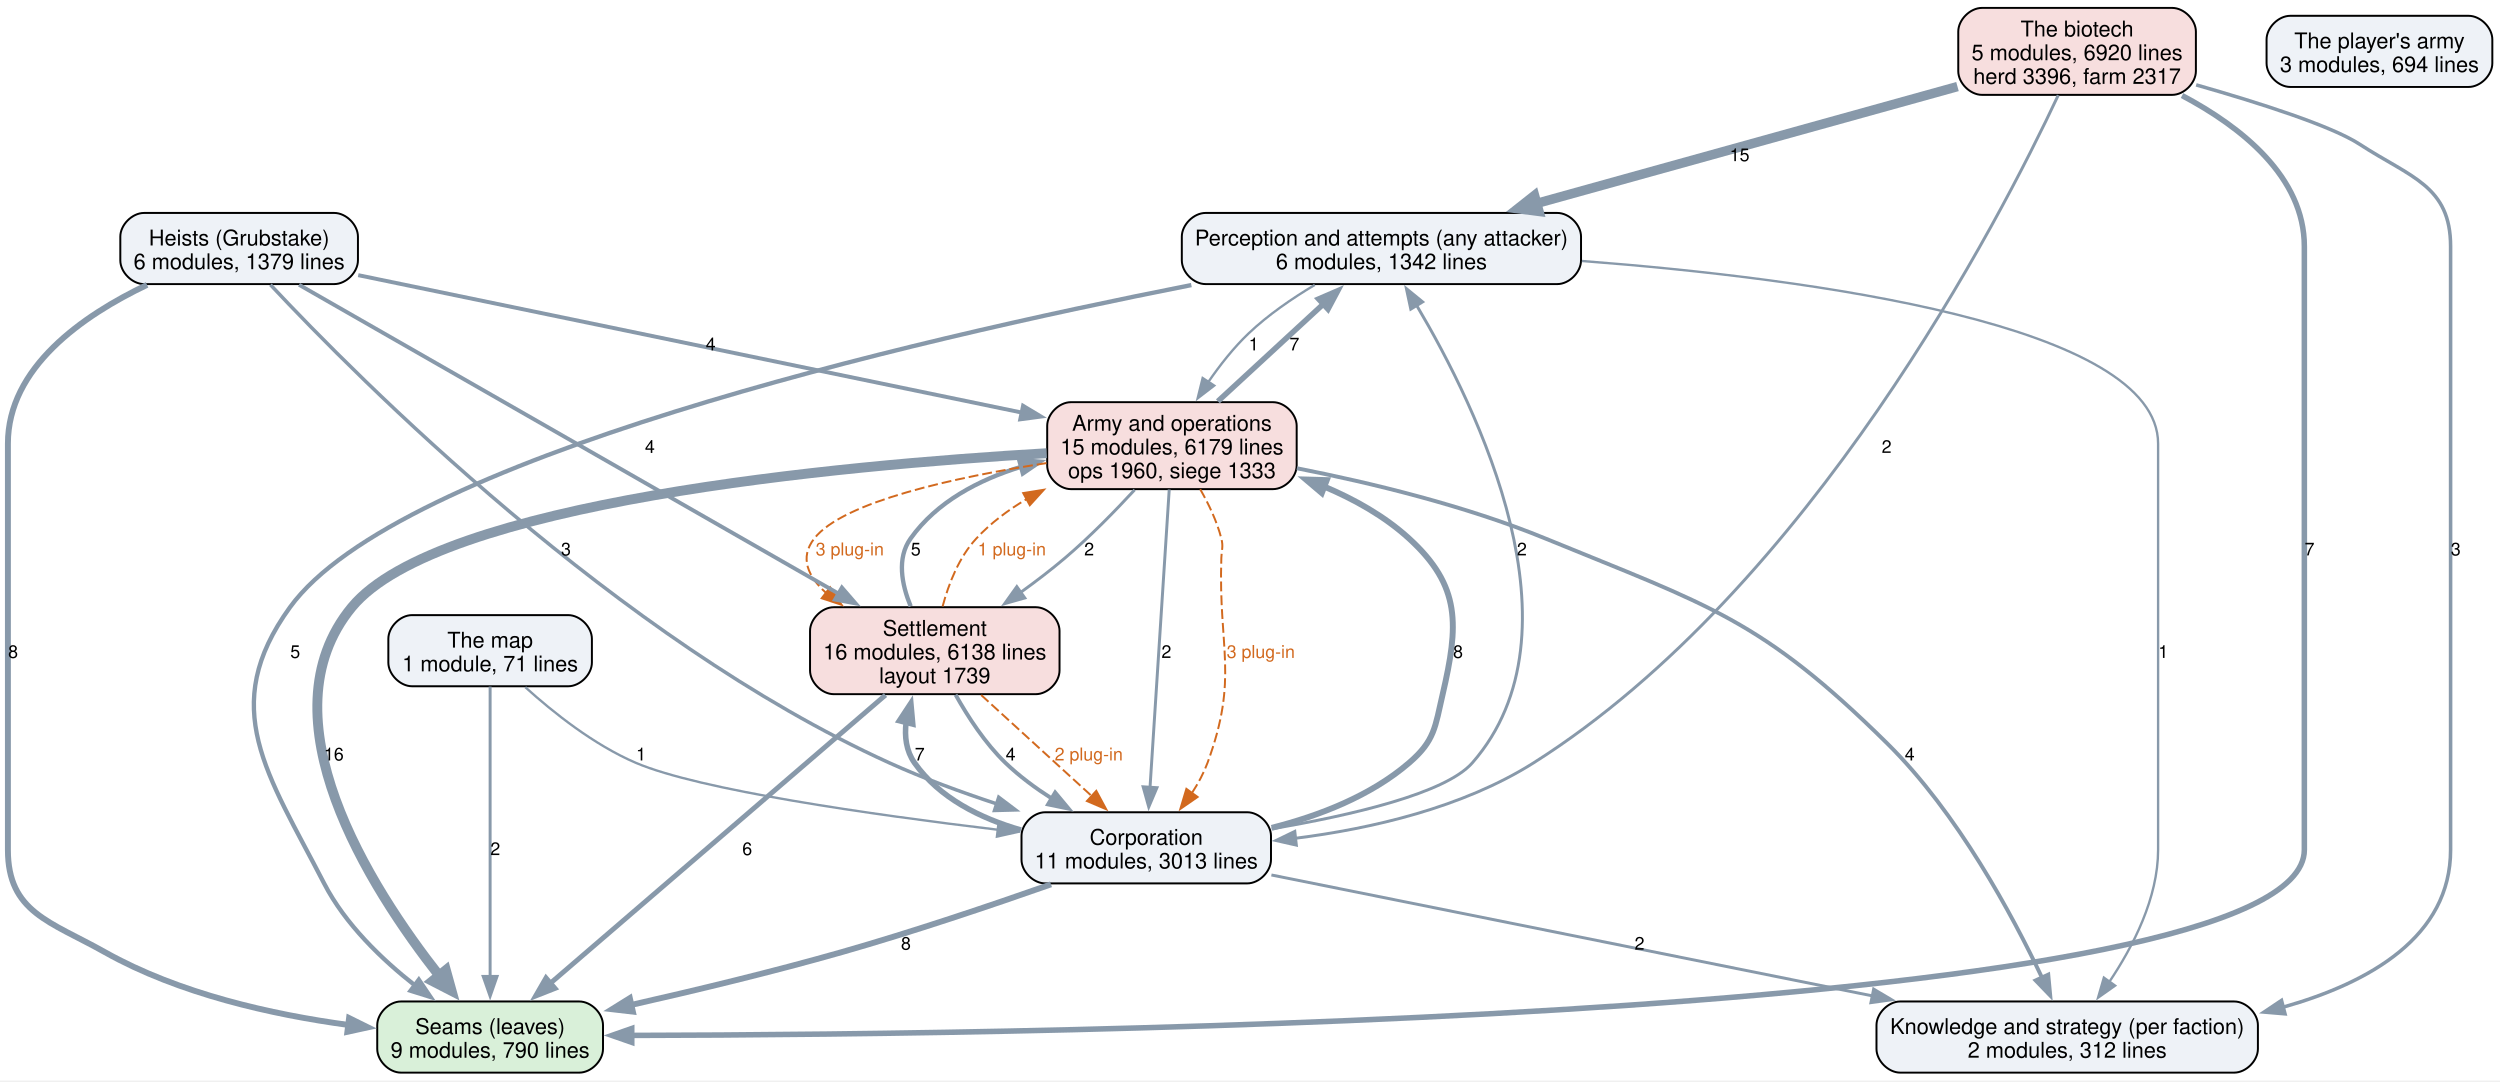
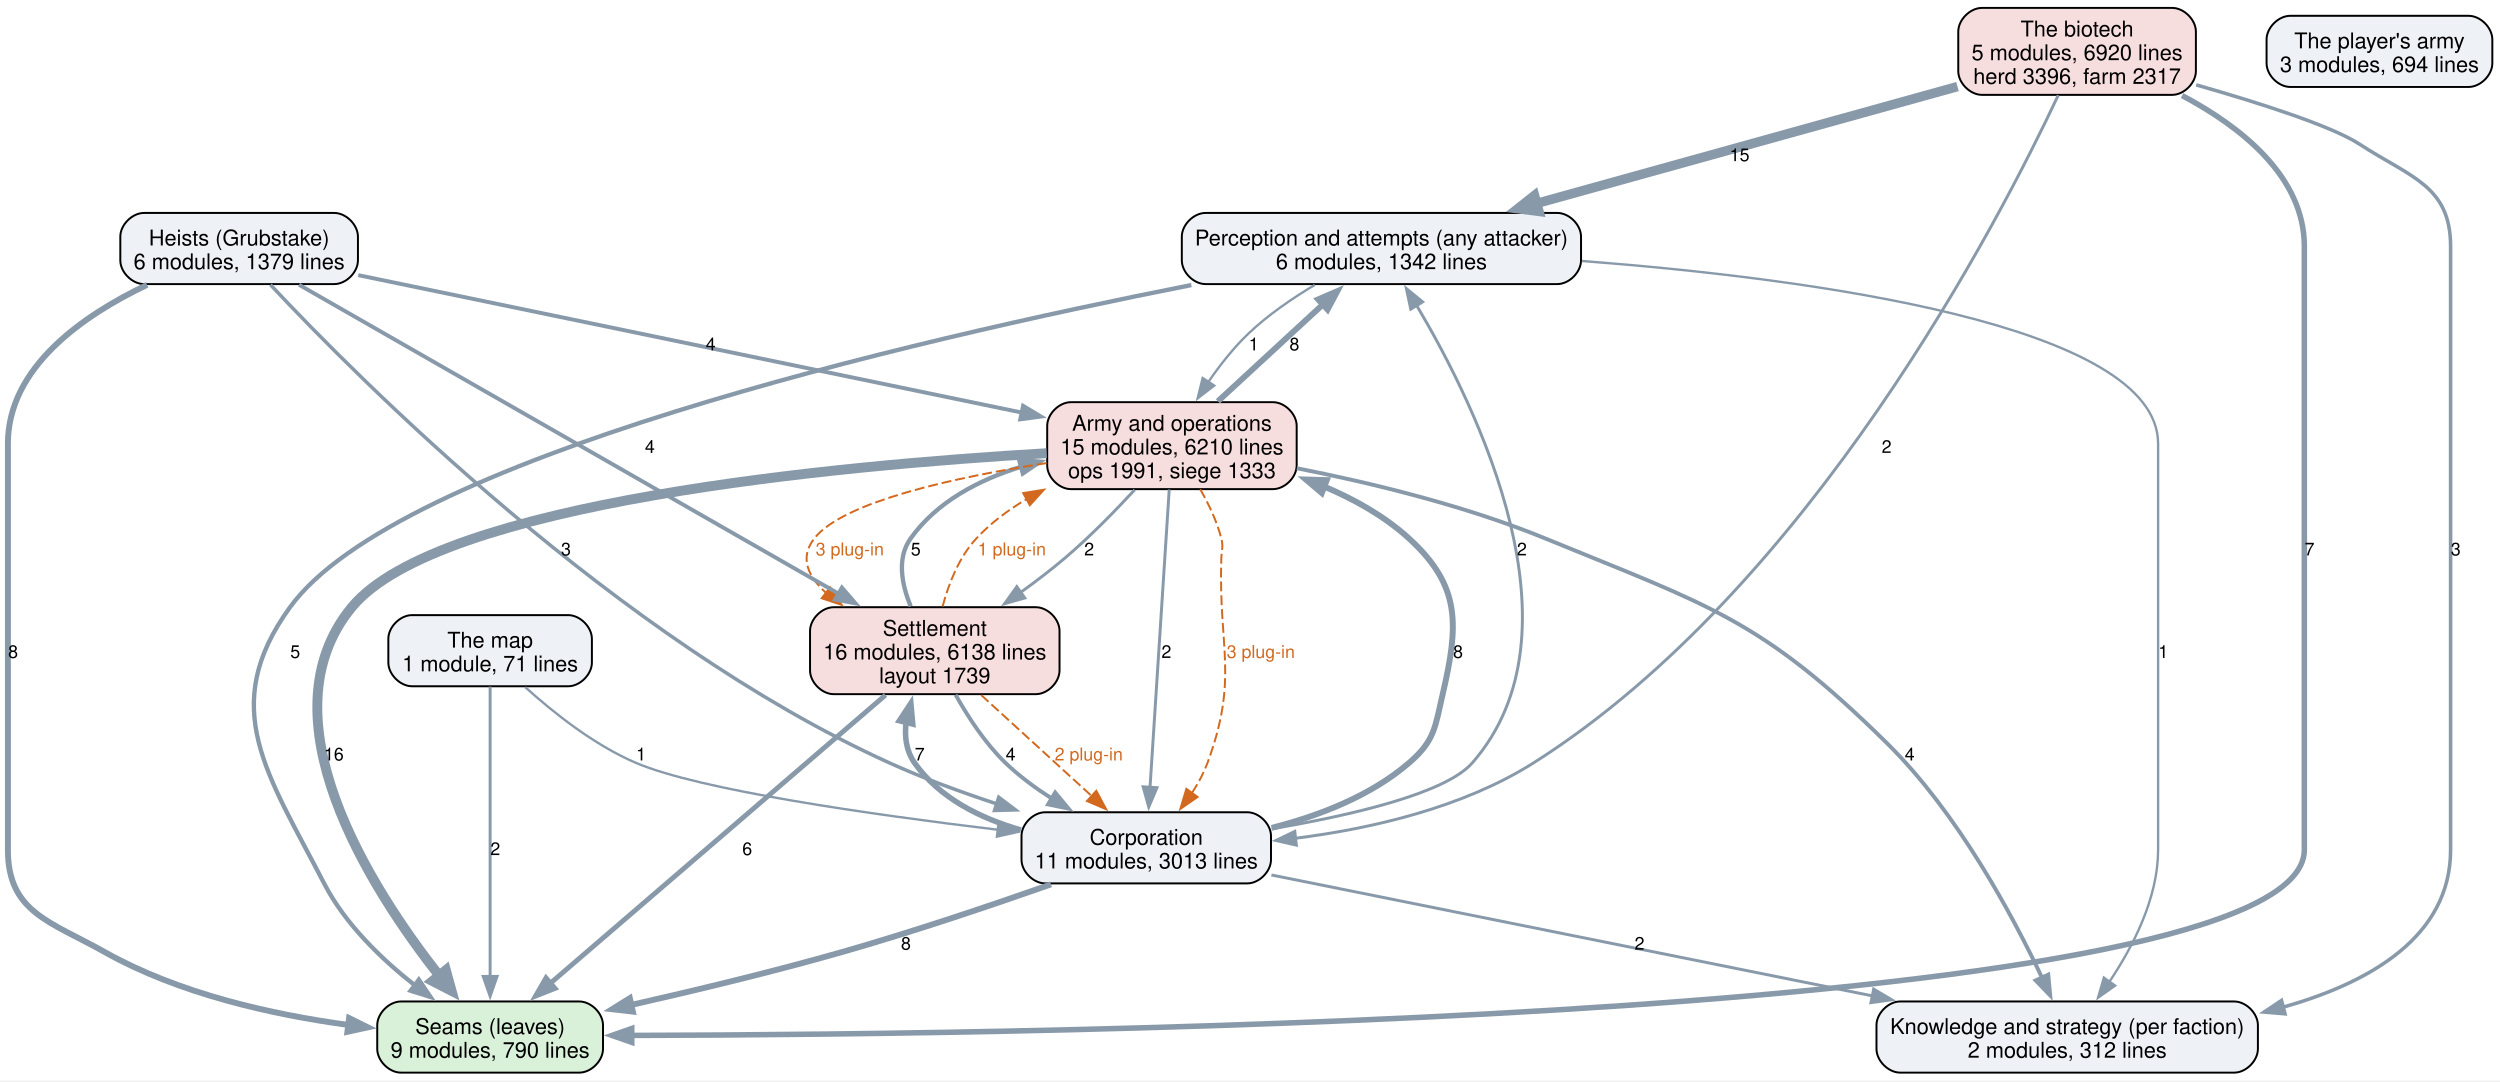
<svg xmlns="http://www.w3.org/2000/svg" width="1265pt" height="547pt" viewBox="0.00 0.00 1265.00 547.00">
  <g id="graph0" class="graph" transform="scale(1 1) rotate(0) translate(4 542.75)">
    <polygon fill="white" stroke="none" points="-4,4 -4,-542.75 1261.12,-542.75 1261.12,4 -4,4" />
    <g id="node1" class="node">
      <path fill="#d9f0d9" stroke="black" d="M289.12,-36C289.12,-36 198.88,-36 198.88,-36 192.88,-36 186.88,-30 186.88,-24 186.88,-24 186.88,-12 186.88,-12 186.88,-6 192.88,0 198.88,0 198.88,0 289.12,0 289.12,0 295.12,0 301.12,-6 301.12,-12 301.12,-12 301.12,-24 301.12,-24 301.12,-30 295.12,-36 289.12,-36" />
      <text xml:space="preserve" text-anchor="middle" x="244" y="-19.55" font-family="Helvetica,sans-Serif" font-size="11.00">Seams (leaves)</text>
      <text xml:space="preserve" text-anchor="middle" x="244" y="-7.55" font-family="Helvetica,sans-Serif" font-size="11.00">9 modules, 790 lines</text>
    </g>
    <g id="node2" class="node">
      <path fill="#eef2f7" stroke="black" d="M784,-435C784,-435 606,-435 606,-435 600,-435 594,-429 594,-423 594,-423 594,-411 594,-411 594,-405 600,-399 606,-399 606,-399 784,-399 784,-399 790,-399 796,-405 796,-411 796,-411 796,-423 796,-423 796,-429 790,-435 784,-435" />
      <text xml:space="preserve" text-anchor="middle" x="695" y="-418.55" font-family="Helvetica,sans-Serif" font-size="11.00">Perception and attempts (any attacker)</text>
      <text xml:space="preserve" text-anchor="middle" x="695" y="-406.55" font-family="Helvetica,sans-Serif" font-size="11.00">6 modules, 1342 lines</text>
    </g>
    <g id="edge17" class="edge">
      <path fill="none" stroke="#8899aa" stroke-width="2.2" d="M598.82,-398.51C455.5,-370.26 196.9,-310.16 142.75,-235.5 106.01,-184.84 131.3,-151.36 160,-95.75 170.65,-75.11 189.24,-57.23 206.23,-43.94" />
      <polygon fill="#8899aa" stroke="#8899aa" stroke-width="2.2" points="207.92,-47.05 213.85,-38.27 203.74,-41.44 207.92,-47.05" />
      <text xml:space="preserve" text-anchor="middle" x="145.38" y="-209.82" font-family="Helvetica,sans-Serif" font-size="9.00">5</text>
    </g>
    <g id="node3" class="node">
      <path fill="#eef2f7" stroke="black" d="M1126.5,-36C1126.5,-36 957.5,-36 957.5,-36 951.5,-36 945.5,-30 945.5,-24 945.5,-24 945.5,-12 945.5,-12 945.5,-6 951.5,0 957.5,0 957.5,0 1126.5,0 1126.5,0 1132.5,0 1138.5,-6 1138.5,-12 1138.5,-12 1138.5,-24 1138.5,-24 1138.5,-30 1132.5,-36 1126.5,-36" />
      <text xml:space="preserve" text-anchor="middle" x="1042" y="-19.55" font-family="Helvetica,sans-Serif" font-size="11.00">Knowledge and strategy (per faction)</text>
      <text xml:space="preserve" text-anchor="middle" x="1042" y="-7.55" font-family="Helvetica,sans-Serif" font-size="11.00">2 modules, 312 lines</text>
    </g>
    <g id="edge16" class="edge">
      <path fill="none" stroke="#8899aa" stroke-width="1.2" d="M796.46,-410.69C912.91,-401.75 1088,-378.32 1088,-318.25 1088,-318.25 1088,-318.25 1088,-112.75 1088,-88.39 1075.33,-63.77 1063.28,-45.88" />
      <polygon fill="#8899aa" stroke="#8899aa" stroke-width="1.2" points="1066.26,-44.02 1057.61,-37.91 1060.55,-48.08 1066.26,-44.02" />
      <text xml:space="preserve" text-anchor="middle" x="1090.62" y="-209.82" font-family="Helvetica,sans-Serif" font-size="9.00">1</text>
    </g>
    <g id="node6" class="node">
      <path fill="#f7dede" stroke="black" d="M640.12,-339.25C640.12,-339.25 537.88,-339.25 537.88,-339.25 531.88,-339.25 525.88,-333.25 525.88,-327.25 525.88,-327.25 525.88,-307.25 525.88,-307.25 525.88,-301.25 531.88,-295.25 537.88,-295.25 537.88,-295.25 640.12,-295.25 640.12,-295.25 646.12,-295.25 652.12,-301.25 652.12,-307.25 652.12,-307.25 652.12,-327.25 652.12,-327.25 652.12,-333.25 646.12,-339.25 640.12,-339.25" />
      <text xml:space="preserve" text-anchor="middle" x="589" y="-324.8" font-family="Helvetica,sans-Serif" font-size="11.00">Army and operations</text>
-       <text xml:space="preserve" text-anchor="middle" x="589" y="-312.8" font-family="Helvetica,sans-Serif" font-size="11.00">15 modules, 6179 lines</text>
-       <text xml:space="preserve" text-anchor="middle" x="589" y="-300.8" font-family="Helvetica,sans-Serif" font-size="11.00">ops 1960, siege 1333</text>
+       <text xml:space="preserve" text-anchor="middle" x="589" y="-312.8" font-family="Helvetica,sans-Serif" font-size="11.00">15 modules, 6210 lines</text>
+       <text xml:space="preserve" text-anchor="middle" x="589" y="-300.8" font-family="Helvetica,sans-Serif" font-size="11.00">ops 1991, siege 1333</text>
    </g>
    <g id="edge15" class="edge">
      <path fill="none" stroke="#8899aa" stroke-width="1.2" d="M661.28,-398.59C649.91,-391.81 637.62,-383.4 627.75,-374 620.2,-366.81 613.25,-357.94 607.37,-349.41" />
      <polygon fill="#8899aa" stroke="#8899aa" stroke-width="1.2" points="610.4,-347.64 602,-341.18 604.54,-351.47 610.4,-347.64" />
      <text xml:space="preserve" text-anchor="middle" x="630.38" y="-365.45" font-family="Helvetica,sans-Serif" font-size="9.00">1</text>
    </g>
    <g id="node4" class="node">
      <path fill="#eef2f7" stroke="black" d="M627.12,-131.75C627.12,-131.75 524.88,-131.75 524.88,-131.75 518.88,-131.75 512.88,-125.75 512.88,-119.75 512.88,-119.75 512.88,-107.75 512.88,-107.75 512.88,-101.75 518.88,-95.75 524.88,-95.75 524.88,-95.75 627.12,-95.75 627.12,-95.75 633.12,-95.75 639.12,-101.75 639.12,-107.75 639.12,-107.75 639.12,-119.75 639.12,-119.75 639.12,-125.75 633.12,-131.75 627.12,-131.75" />
      <text xml:space="preserve" text-anchor="middle" x="576" y="-115.3" font-family="Helvetica,sans-Serif" font-size="11.00">Corporation</text>
      <text xml:space="preserve" text-anchor="middle" x="576" y="-103.3" font-family="Helvetica,sans-Serif" font-size="11.00">11 modules, 3013 lines</text>
    </g>
    <g id="edge9" class="edge">
      <path fill="none" stroke="#8899aa" stroke-width="3" d="M527.81,-95.28C497.63,-84.66 457.8,-71.22 422,-61 387.16,-51.06 348.01,-41.63 315.32,-34.24" />
      <polygon fill="#8899aa" stroke="#8899aa" stroke-width="3" points="316.22,-30.86 305.69,-32.09 314.69,-37.69 316.22,-30.86" />
      <text xml:space="preserve" text-anchor="middle" x="454.4" y="-62.2" font-family="Helvetica,sans-Serif" font-size="9.00">8</text>
    </g>
    <g id="edge8" class="edge">
      <path fill="none" stroke="#8899aa" stroke-width="1.5" d="M639.42,-123.36C680,-130.23 727.48,-141.28 741,-156.75 798.86,-222.98 743.78,-336.08 712.83,-388.2" />
      <polygon fill="#8899aa" stroke="#8899aa" stroke-width="1.5" points="709.86,-386.34 707.64,-396.7 715.84,-389.99 709.86,-386.34" />
      <text xml:space="preserve" text-anchor="middle" x="766.07" y="-261.7" font-family="Helvetica,sans-Serif" font-size="9.00">2</text>
    </g>
    <g id="edge7" class="edge">
      <path fill="none" stroke="#8899aa" stroke-width="1.5" d="M639.33,-100.01C717.65,-84.25 851.82,-57.26 943.59,-38.8" />
      <polygon fill="#8899aa" stroke="#8899aa" stroke-width="1.5" points="944.07,-42.27 953.18,-36.87 942.69,-35.41 944.07,-42.27" />
      <text xml:space="preserve" text-anchor="middle" x="825.6" y="-62.2" font-family="Helvetica,sans-Serif" font-size="9.00">2</text>
    </g>
    <g id="node5" class="node">
      <path fill="#f7dede" stroke="black" d="M520.12,-235.5C520.12,-235.5 417.88,-235.5 417.88,-235.5 411.88,-235.5 405.88,-229.5 405.88,-223.5 405.88,-223.5 405.88,-203.5 405.88,-203.5 405.88,-197.5 411.88,-191.5 417.88,-191.5 417.88,-191.5 520.12,-191.5 520.12,-191.5 526.12,-191.5 532.12,-197.5 532.12,-203.5 532.12,-203.5 532.12,-223.5 532.12,-223.5 532.12,-229.5 526.12,-235.5 520.12,-235.5" />
      <text xml:space="preserve" text-anchor="middle" x="469" y="-221.05" font-family="Helvetica,sans-Serif" font-size="11.00">Settlement</text>
      <text xml:space="preserve" text-anchor="middle" x="469" y="-209.05" font-family="Helvetica,sans-Serif" font-size="11.00">16 modules, 6138 lines</text>
      <text xml:space="preserve" text-anchor="middle" x="469" y="-197.05" font-family="Helvetica,sans-Serif" font-size="11.00">layout 1739</text>
    </g>
    <g id="edge10" class="edge">
      <path fill="none" stroke="#8899aa" stroke-width="2.8" d="M512.62,-122.75C492.02,-128.69 471.26,-138.98 458.75,-156.75 454.5,-162.78 453.62,-170.06 454.5,-177.34" />
      <polygon fill="#8899aa" stroke="#8899aa" stroke-width="2.8" points="451.07,-178.05 456.9,-186.9 457.86,-176.35 451.07,-178.05" />
      <text xml:space="preserve" text-anchor="middle" x="461.38" y="-157.95" font-family="Helvetica,sans-Serif" font-size="9.00">7</text>
    </g>
    <g id="edge6" class="edge">
      <path fill="none" stroke="#8899aa" stroke-width="3" d="M639.44,-123.86C663.4,-129.92 689.55,-140 709,-156.75 722.03,-167.97 722.12,-174.75 726,-191.5 734.08,-226.38 735.42,-246.08 709,-270.25 696.65,-281.54 681.24,-290.17 665.62,-296.72" />
      <polygon fill="#8899aa" stroke="#8899aa" stroke-width="3" points="664.83,-293.27 656.75,-300.12 667.34,-299.81 664.83,-293.27" />
      <text xml:space="preserve" text-anchor="middle" x="733.76" y="-209.82" font-family="Helvetica,sans-Serif" font-size="9.00">8</text>
    </g>
    <g id="edge20" class="edge">
      <path fill="none" stroke="#8899aa" stroke-width="2.5" d="M444.06,-191.05C402.52,-155.33 319.3,-83.75 274.39,-45.14" />
      <polygon fill="#8899aa" stroke="#8899aa" stroke-width="2.5" points="276.84,-42.63 266.98,-38.76 272.28,-47.94 276.84,-42.63" />
      <text xml:space="preserve" text-anchor="middle" x="374.09" y="-110.08" font-family="Helvetica,sans-Serif" font-size="9.00">6</text>
    </g>
    <g id="edge19" class="edge">
      <path fill="none" stroke="#8899aa" stroke-width="2" d="M479.52,-191.21C485.77,-180.03 494.48,-166.64 504.75,-156.75 511.73,-150.03 519.97,-143.94 528.33,-138.61" />
      <polygon fill="#8899aa" stroke="#8899aa" stroke-width="2" points="529.91,-141.74 536.7,-133.6 526.32,-135.73 529.91,-141.74" />
      <text xml:space="preserve" text-anchor="middle" x="507.38" y="-157.95" font-family="Helvetica,sans-Serif" font-size="9.00">4</text>
    </g>
    <g id="edge30" class="edge">
      <path fill="none" stroke="#d2691e" stroke-dasharray="5,2" d="M492.48,-191.05C509.08,-175.88 531.38,-155.51 548.76,-139.63" />
      <polygon fill="#d2691e" stroke="#d2691e" points="550.72,-142.59 555.74,-133.26 545.99,-137.42 550.72,-142.59" />
      <text xml:space="preserve" text-anchor="middle" x="546.91" y="-157.95" font-family="Helvetica,sans-Serif" font-size="9.00" fill="#d2691e">2 plug-in</text>
    </g>
    <g id="edge18" class="edge">
      <path fill="none" stroke="#8899aa" stroke-width="2.2" d="M456.8,-235.96C452.24,-247.06 449.69,-260.32 456.75,-270.25 469.94,-288.8 491.17,-299.93 512.79,-306.6" />
      <polygon fill="#8899aa" stroke="#8899aa" stroke-width="2.2" points="511.73,-309.93 522.3,-309.16 513.56,-303.18 511.73,-309.93" />
      <text xml:space="preserve" text-anchor="middle" x="459.38" y="-261.7" font-family="Helvetica,sans-Serif" font-size="9.00">5</text>
    </g>
    <g id="edge29" class="edge">
      <path fill="none" stroke="#d2691e" stroke-dasharray="5,2" d="M472.96,-235.91C475.99,-247.26 481.21,-260.77 490,-270.25 497.27,-278.09 506.14,-284.7 515.56,-290.26" />
      <polygon fill="#d2691e" stroke="#d2691e" points="513.74,-293.25 524.2,-294.94 517.08,-287.1 513.74,-293.25" />
      <text xml:space="preserve" text-anchor="middle" x="508" y="-261.7" font-family="Helvetica,sans-Serif" font-size="9.00" fill="#d2691e">1 plug-in</text>
    </g>
    <g id="edge4" class="edge">
      <path fill="none" stroke="#8899aa" stroke-width="5" d="M525.58,-313.43C420.58,-307.28 217.82,-288.67 174,-235.5 128.25,-179.99 183,-93.91 218.43,-48.83" />
      <polygon fill="#8899aa" stroke="#8899aa" stroke-width="5" points="221.61,-51.86 224.52,-41.34 214.82,-46.34 221.61,-51.86" />
      <text xml:space="preserve" text-anchor="middle" x="164.93" y="-157.95" font-family="Helvetica,sans-Serif" font-size="9.00">16</text>
    </g>
    <g id="edge3" class="edge">
-       <path fill="none" stroke="#8899aa" stroke-width="2.8" d="M612.23,-339.67C627.93,-354.15 648.8,-373.39 665.65,-388.93" />
-       <polygon fill="#8899aa" stroke="#8899aa" stroke-width="2.8" points="663.21,-391.45 672.93,-395.65 667.96,-386.3 663.21,-391.45" />
-       <text xml:space="preserve" text-anchor="middle" x="650.97" y="-365.45" font-family="Helvetica,sans-Serif" font-size="9.00">7</text>
+       <path fill="none" stroke="#8899aa" stroke-width="3" d="M612.23,-339.67C627.93,-354.15 648.8,-373.39 665.65,-388.93" />
+       <polygon fill="#8899aa" stroke="#8899aa" stroke-width="3" points="662.99,-391.24 672.71,-395.45 667.73,-386.09 662.99,-391.24" />
+       <text xml:space="preserve" text-anchor="middle" x="650.97" y="-365.45" font-family="Helvetica,sans-Serif" font-size="9.00">8</text>
    </g>
    <g id="edge2" class="edge">
      <path fill="none" stroke="#8899aa" stroke-width="2" d="M652.2,-305.82C689.65,-298.43 737.54,-286.86 778,-270.25 860.94,-236.21 887.21,-229.5 951,-166.5 986.53,-131.41 1014.24,-79.82 1029.34,-47.88" />
      <polygon fill="#8899aa" stroke="#8899aa" stroke-width="2" points="1032.41,-49.58 1033.4,-39.03 1026.05,-46.65 1032.41,-49.58" />
      <text xml:space="preserve" text-anchor="middle" x="962.31" y="-157.95" font-family="Helvetica,sans-Serif" font-size="9.00">4</text>
    </g>
    <g id="edge1" class="edge">
      <path fill="none" stroke="#8899aa" stroke-width="1.5" d="M587.63,-295.07C585.3,-258.96 580.56,-185.42 577.91,-144.29" />
      <polygon fill="#8899aa" stroke="#8899aa" stroke-width="1.5" points="581.41,-144.18 577.27,-134.43 574.42,-144.63 581.41,-144.18" />
      <text xml:space="preserve" text-anchor="middle" x="586.2" y="-209.82" font-family="Helvetica,sans-Serif" font-size="9.00">2</text>
    </g>
    <g id="edge27" class="edge">
      <path fill="none" stroke="#d2691e" stroke-dasharray="5,2" d="M603.31,-295.18C607.63,-287.65 611.81,-278.88 614,-270.25 615.07,-266.05 614.15,-264.83 614,-260.5 612.44,-214.31 622.92,-200.14 607,-156.75 605.07,-151.5 602.27,-146.33 599.13,-141.52" />
      <polygon fill="#d2691e" stroke="#d2691e" points="601.98,-139.48 593.26,-133.45 596.31,-143.6 601.98,-139.48" />
      <text xml:space="preserve" text-anchor="middle" x="633.96" y="-209.82" font-family="Helvetica,sans-Serif" font-size="9.00" fill="#d2691e">3 plug-in</text>
    </g>
    <g id="edge5" class="edge">
      <path fill="none" stroke="#8899aa" stroke-width="1.5" d="M570.15,-294.91C560.16,-284.1 547.42,-271.07 535,-260.5 527.97,-254.52 520.18,-248.57 512.48,-243.02" />
      <polygon fill="#8899aa" stroke="#8899aa" stroke-width="1.5" points="514.54,-240.19 504.35,-237.3 510.51,-245.91 514.54,-240.19" />
      <text xml:space="preserve" text-anchor="middle" x="547.1" y="-261.7" font-family="Helvetica,sans-Serif" font-size="9.00">2</text>
    </g>
    <g id="edge28" class="edge">
      <path fill="none" stroke="#d2691e" stroke-dasharray="5,2" d="M525.51,-308.42C479.36,-301.27 422.53,-288.93 408,-270.25 400.44,-260.53 404.81,-251.06 413.96,-242.76" />
      <polygon fill="#d2691e" stroke="#d2691e" points="416.04,-245.58 421.85,-236.72 411.78,-240.02 416.04,-245.58" />
      <text xml:space="preserve" text-anchor="middle" x="426" y="-261.7" font-family="Helvetica,sans-Serif" font-size="9.00" fill="#d2691e">3 plug-in</text>
    </g>
    <g id="node7" class="node">
      <path fill="#eef2f7" stroke="black" d="M165.12,-435C165.12,-435 68.88,-435 68.88,-435 62.88,-435 56.88,-429 56.88,-423 56.88,-423 56.88,-411 56.88,-411 56.88,-405 62.88,-399 68.88,-399 68.88,-399 165.12,-399 165.12,-399 171.12,-399 177.12,-405 177.12,-411 177.12,-411 177.12,-423 177.12,-423 177.12,-429 171.12,-435 165.12,-435" />
      <text xml:space="preserve" text-anchor="middle" x="117" y="-418.55" font-family="Helvetica,sans-Serif" font-size="11.00">Heists (Grubstake)</text>
      <text xml:space="preserve" text-anchor="middle" x="117" y="-406.55" font-family="Helvetica,sans-Serif" font-size="11.00">6 modules, 1379 lines</text>
    </g>
    <g id="edge13" class="edge">
      <path fill="none" stroke="#8899aa" stroke-width="3" d="M70.42,-398.61C37.79,-383.07 0,-356.76 0,-318.25 0,-318.25 0,-318.25 0,-112.75 0,-81.08 21.39,-76.53 49,-61 86.6,-39.85 133.79,-29.34 172.33,-24.12" />
      <polygon fill="#8899aa" stroke="#8899aa" stroke-width="3" points="172.63,-27.61 182.13,-22.92 171.78,-20.66 172.63,-27.61" />
      <text xml:space="preserve" text-anchor="middle" x="2.62" y="-209.82" font-family="Helvetica,sans-Serif" font-size="9.00">8</text>
    </g>
    <g id="edge12" class="edge">
      <path fill="none" stroke="#8899aa" stroke-width="1.8" d="M132.84,-398.67C177.16,-351.34 308.27,-219.27 446,-156.75 463.19,-148.95 482.26,-141.93 500.38,-135.98" />
      <polygon fill="#8899aa" stroke="#8899aa" stroke-width="1.8" points="501.37,-139.33 509.83,-132.95 499.24,-132.67 501.37,-139.33" />
      <text xml:space="preserve" text-anchor="middle" x="282.39" y="-261.7" font-family="Helvetica,sans-Serif" font-size="9.00">3</text>
    </g>
    <g id="edge14" class="edge">
      <path fill="none" stroke="#8899aa" stroke-width="2" d="M147.32,-398.65C208.34,-363.71 346.45,-284.65 420.29,-242.38" />
      <polygon fill="#8899aa" stroke="#8899aa" stroke-width="2" points="422,-245.44 428.94,-237.43 418.52,-239.36 422,-245.44" />
      <text xml:space="preserve" text-anchor="middle" x="324.84" y="-313.57" font-family="Helvetica,sans-Serif" font-size="9.00">4</text>
    </g>
    <g id="edge11" class="edge">
      <path fill="none" stroke="#8899aa" stroke-width="2" d="M177.26,-403.52C262.83,-385.8 419.51,-353.35 512.96,-334" />
      <polygon fill="#8899aa" stroke="#8899aa" stroke-width="2" points="513.67,-337.42 522.75,-331.97 512.25,-330.57 513.67,-337.42" />
      <text xml:space="preserve" text-anchor="middle" x="355.62" y="-365.45" font-family="Helvetica,sans-Serif" font-size="9.00">4</text>
    </g>
    <g id="node8" class="node">
      <path fill="#f7dede" stroke="black" d="M1095.12,-538.75C1095.12,-538.75 998.88,-538.75 998.88,-538.75 992.88,-538.75 986.88,-532.75 986.88,-526.75 986.88,-526.75 986.88,-506.75 986.88,-506.75 986.88,-500.75 992.88,-494.75 998.88,-494.75 998.88,-494.75 1095.12,-494.75 1095.12,-494.75 1101.12,-494.75 1107.12,-500.75 1107.12,-506.75 1107.12,-506.75 1107.12,-526.75 1107.12,-526.75 1107.12,-532.75 1101.12,-538.75 1095.12,-538.75" />
      <text xml:space="preserve" text-anchor="middle" x="1047" y="-524.3" font-family="Helvetica,sans-Serif" font-size="11.00">The biotech</text>
      <text xml:space="preserve" text-anchor="middle" x="1047" y="-512.3" font-family="Helvetica,sans-Serif" font-size="11.00">5 modules, 6920 lines</text>
      <text xml:space="preserve" text-anchor="middle" x="1047" y="-500.3" font-family="Helvetica,sans-Serif" font-size="11.00">herd 3396, farm 2317</text>
    </g>
    <g id="edge24" class="edge">
      <path fill="none" stroke="#8899aa" stroke-width="2.8" d="M1100.12,-494.41C1130.26,-478.44 1162,-453.24 1162,-418 1162,-418 1162,-418 1162,-112.75 1162,-27.79 531.7,-19.26 315.65,-18.83" />
      <polygon fill="#8899aa" stroke="#8899aa" stroke-width="2.8" points="315.67,-15.33 305.66,-18.82 315.66,-22.33 315.67,-15.33" />
      <text xml:space="preserve" text-anchor="middle" x="1164.62" y="-261.7" font-family="Helvetica,sans-Serif" font-size="9.00">7</text>
    </g>
    <g id="edge23" class="edge">
      <path fill="none" stroke="#8899aa" stroke-width="4.8" d="M986.49,-498.95C927.56,-482.58 837.71,-457.63 773.35,-439.76" />
      <polygon fill="#8899aa" stroke="#8899aa" stroke-width="4.8" points="774.71,-435.78 763.95,-437.15 772.46,-443.87 774.71,-435.78" />
      <text xml:space="preserve" text-anchor="middle" x="876.25" y="-461.2" font-family="Helvetica,sans-Serif" font-size="9.00">15</text>
    </g>
    <g id="edge22" class="edge">
      <path fill="none" stroke="#8899aa" stroke-width="1.8" d="M1107.26,-499.8C1139.71,-490.54 1175.91,-478.94 1190,-469.75 1215.78,-452.95 1236,-448.77 1236,-418 1236,-418 1236,-418 1236,-112.75 1236,-68.89 1195.3,-45.54 1151.19,-33.11" />
      <polygon fill="#8899aa" stroke="#8899aa" stroke-width="1.8" points="1152.2,-29.76 1141.64,-30.65 1150.44,-36.54 1152.2,-29.76" />
      <text xml:space="preserve" text-anchor="middle" x="1238.62" y="-261.7" font-family="Helvetica,sans-Serif" font-size="9.00">3</text>
    </g>
    <g id="edge21" class="edge">
      <path fill="none" stroke="#8899aa" stroke-width="1.5" d="M1037.47,-494.58C1008.03,-431.77 911.99,-245.32 772,-156.75 736.1,-134.04 689.87,-123.43 651.32,-118.56" />
      <polygon fill="#8899aa" stroke="#8899aa" stroke-width="1.5" points="651.95,-115.11 641.62,-117.45 651.16,-122.06 651.95,-115.11" />
      <text xml:space="preserve" text-anchor="middle" x="950.63" y="-313.57" font-family="Helvetica,sans-Serif" font-size="9.00">2</text>
    </g>
    <g id="node9" class="node">
      <path fill="#eef2f7" stroke="black" d="M283.5,-231.5C283.5,-231.5 204.5,-231.5 204.5,-231.5 198.5,-231.5 192.5,-225.5 192.5,-219.5 192.5,-219.5 192.5,-207.5 192.5,-207.5 192.5,-201.5 198.5,-195.5 204.5,-195.5 204.5,-195.5 283.5,-195.5 283.5,-195.5 289.5,-195.5 295.5,-201.5 295.5,-207.5 295.5,-207.5 295.5,-219.5 295.5,-219.5 295.5,-225.5 289.5,-231.5 283.5,-231.5" />
      <text xml:space="preserve" text-anchor="middle" x="244" y="-215.05" font-family="Helvetica,sans-Serif" font-size="11.00">The map</text>
      <text xml:space="preserve" text-anchor="middle" x="244" y="-203.05" font-family="Helvetica,sans-Serif" font-size="11.00">1 module, 71 lines</text>
    </g>
    <g id="edge26" class="edge">
      <path fill="none" stroke="#8899aa" stroke-width="1.5" d="M244,-195.33C244,-162.28 244,-89.47 244,-48.5" />
      <polygon fill="#8899aa" stroke="#8899aa" stroke-width="1.5" points="247.5,-48.68 244,-38.68 240.5,-48.68 247.5,-48.68" />
      <text xml:space="preserve" text-anchor="middle" x="246.62" y="-110.08" font-family="Helvetica,sans-Serif" font-size="9.00">2</text>
    </g>
    <g id="edge25" class="edge">
      <path fill="none" stroke="#8899aa" stroke-width="1.2" d="M261.79,-195.04C275.82,-182.34 296.5,-165.84 317.75,-156.75 349.89,-143 436.74,-130.6 500.89,-122.9" />
      <polygon fill="#8899aa" stroke="#8899aa" stroke-width="1.2" points="501.26,-126.38 510.78,-121.73 500.44,-119.43 501.26,-126.38" />
      <text xml:space="preserve" text-anchor="middle" x="320.38" y="-157.95" font-family="Helvetica,sans-Serif" font-size="9.00">1</text>
    </g>
    <g id="node10" class="node">
      <path fill="#eef2f7" stroke="black" d="M1245.12,-534.75C1245.12,-534.75 1154.88,-534.75 1154.88,-534.75 1148.88,-534.75 1142.88,-528.75 1142.88,-522.75 1142.88,-522.75 1142.88,-510.75 1142.88,-510.75 1142.88,-504.75 1148.88,-498.75 1154.88,-498.75 1154.88,-498.75 1245.12,-498.75 1245.12,-498.75 1251.12,-498.75 1257.12,-504.75 1257.12,-510.75 1257.12,-510.75 1257.12,-522.75 1257.12,-522.75 1257.12,-528.75 1251.12,-534.75 1245.12,-534.75" />
      <text xml:space="preserve" text-anchor="middle" x="1200" y="-518.3" font-family="Helvetica,sans-Serif" font-size="11.00">The player's army</text>
      <text xml:space="preserve" text-anchor="middle" x="1200" y="-506.3" font-family="Helvetica,sans-Serif" font-size="11.00">3 modules, 694 lines</text>
    </g>
  </g>
</svg>
